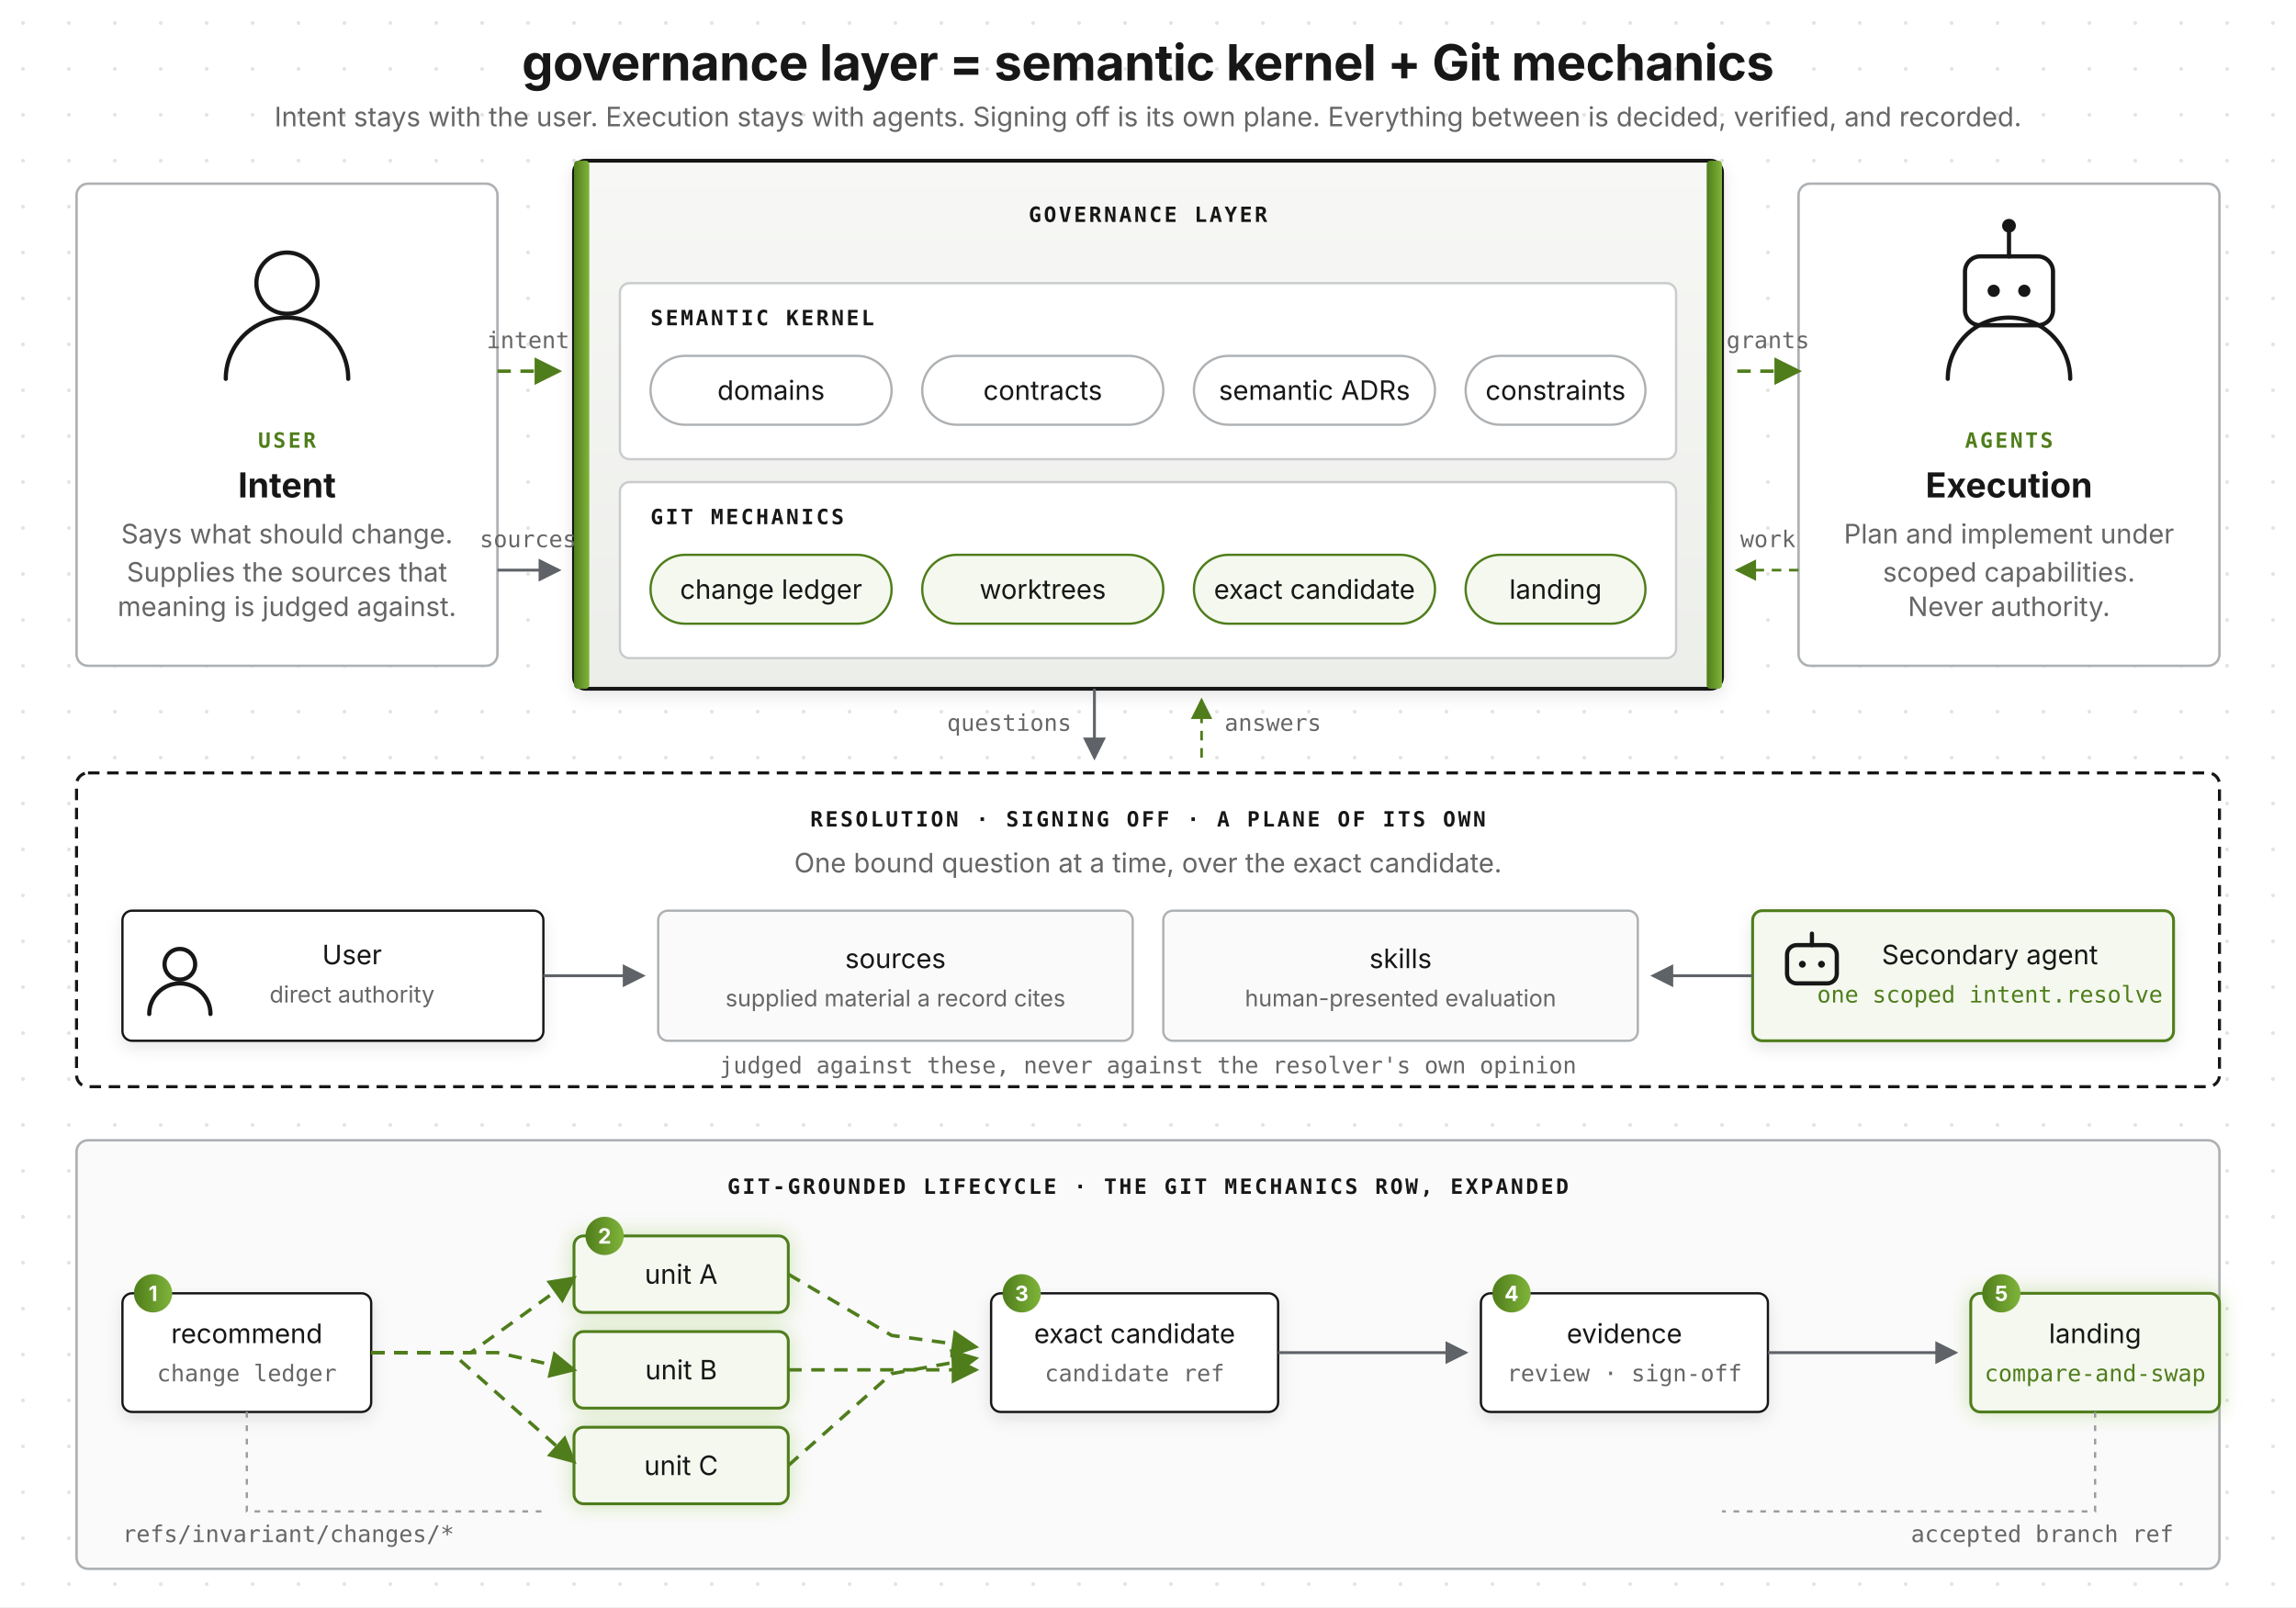
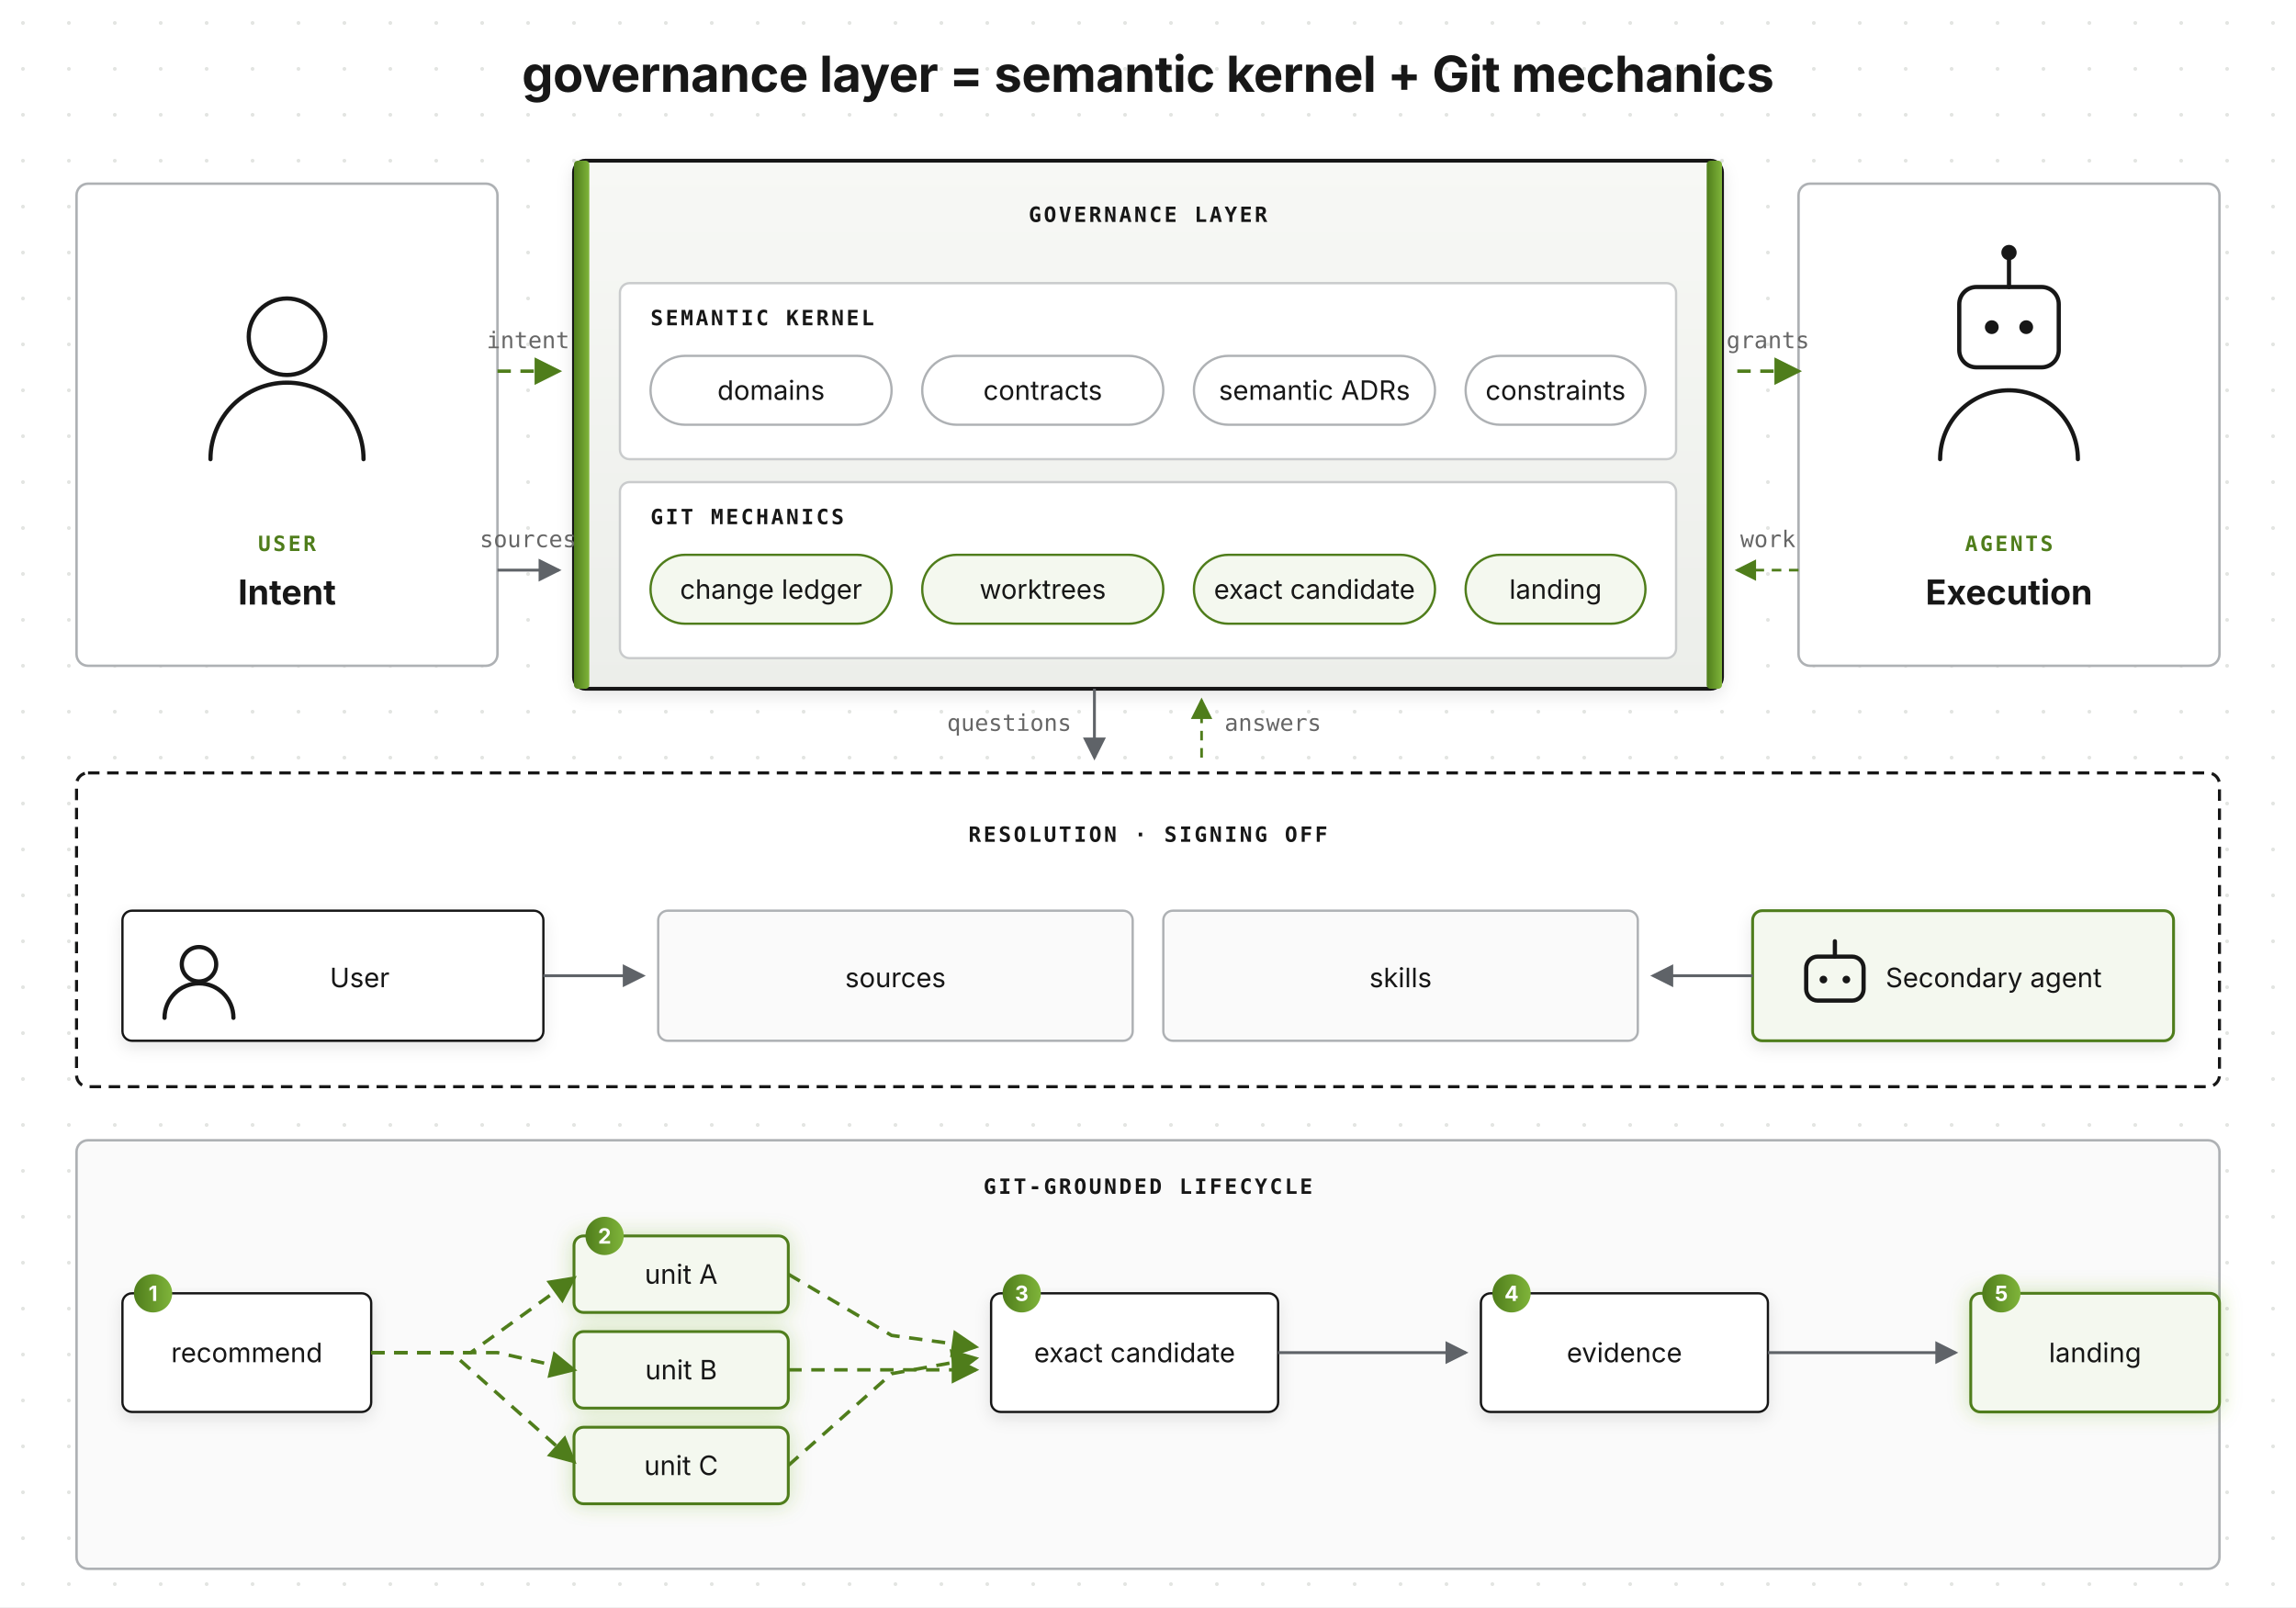
<svg xmlns="http://www.w3.org/2000/svg" width="1200" height="840" viewBox="0 0 1200 840" role="img" aria-labelledby="title desc">
  <defs>
    <pattern id="grid" width="24" height="24" patternUnits="userSpaceOnUse">
      <circle cx="12" cy="12" r="1" fill="#e3e5e2" />
    </pattern>
    <linearGradient id="kernel-fill" x1="0" y1="0" x2="0" y2="1">
      <stop offset="0" stop-color="#f7f8f5" />
      <stop offset="1" stop-color="#eceeea" />
    </linearGradient>
    <linearGradient id="accent" x1="0" y1="0" x2="1" y2="0">
      <stop offset="0" stop-color="#4f7d1b" />
      <stop offset="1" stop-color="#7fb43a" />
    </linearGradient>
    <filter id="shadow" x="-6%" y="-10%" width="112%" height="130%">
      <feDropShadow dx="0" dy="3" stdDeviation="4" flood-color="#171717" flood-opacity="0.10" />
    </filter>
    <filter id="glow" x="-20%" y="-30%" width="140%" height="160%">
      <feDropShadow dx="0" dy="0" stdDeviation="5" flood-color="#7fb43a" flood-opacity="0.35" />
    </filter>
    <marker id="arrow" markerWidth="8" markerHeight="8" refX="7" refY="4" orient="auto">
      <path d="M0 0L8 4L0 8Z" fill="#5f6368" />
    </marker>
    <marker id="green-arrow" markerWidth="8" markerHeight="8" refX="7" refY="4" orient="auto">
      <path d="M0 0L8 4L0 8Z" fill="#4f7d1b" />
    </marker>
    <style>
      .sans{font-family:Inter,ui-sans-serif,system-ui,-apple-system,BlinkMacSystemFont,"Segoe UI",sans-serif}
      .mono{font-family:ui-monospace,SFMono-Regular,Menlo,Consolas,monospace}
      .ink{fill:#171717}.muted{fill:#666}.green{fill:#4f7d1b}.white{fill:#fff}
      .eyebrow{font-size:11px;font-weight:750;letter-spacing:1.25px}
      .hero{font-size:26px;font-weight:700;letter-spacing:-0.2px}.title{font-size:18px;font-weight:680}
      .body{font-size:14px}.small{font-size:12px}.badge{font-size:11px;font-weight:750}
      .card{fill:#fff;stroke:#aeb1b4;stroke-width:1.3}
      .kernel{fill:url(#kernel-fill);stroke:#171717;stroke-width:2}
      .row{fill:#fff;stroke:#c9cbcc;stroke-width:1.2}
      .lane{fill:#fafafa;stroke:#aeb1b4;stroke-width:1.3}
      .plane{fill:#fff;stroke:#171717;stroke-width:1.6;stroke-dasharray:6 4}
      .node{fill:#fff;stroke:#171717;stroke-width:1.2}
      .node-green{fill:#f4f8ef;stroke:#4f7d1b;stroke-width:1.5}
      .ground-box{fill:#fafafa;stroke:#aeb1b4;stroke-width:1.2}
      .pill{fill:#fff;stroke:#aeb1b4;stroke-width:1.2}
      .pill-green{fill:#f4f8ef;stroke:#4f7d1b;stroke-width:1.2}
      .icon{fill:none;stroke:#171717;stroke-width:2.2;stroke-linecap:round;stroke-linejoin:round}
      .icon-fill{fill:#171717}
      .arrow{fill:none;stroke:#5f6368;stroke-width:1.5;marker-end:url(#arrow)}
      .green-arrow{fill:none;stroke:#4f7d1b;stroke-width:1.8;marker-end:url(#green-arrow)}
      .return{fill:none;stroke:#4f7d1b;stroke-width:1.4;stroke-dasharray:5 4;marker-end:url(#green-arrow)}
      .ground{fill:none;stroke:#9a9da0;stroke-width:1.2;stroke-dasharray:3 4}
      .flow{stroke-dasharray:7 5;animation:flow 1.6s linear infinite}
      @keyframes flow{to{stroke-dashoffset:-24}}
      @media (prefers-reduced-motion: reduce){.flow{animation:none;stroke-dasharray:none}}
    </style>
  </defs>
  <rect width="1200" height="840" fill="#fff" />
  <rect width="1200" height="840" fill="url(#grid)" />
  <g class="sans">
-     <text x="600" y="42" text-anchor="middle" class="ink hero">governance layer  =  semantic kernel  +  Git mechanics</text>
-     <text x="600" y="66" text-anchor="middle" class="muted body">Intent stays with the user. Execution stays with agents. Signing off is its own plane. Everything between is decided, verified, and recorded.</text>
+     <text x="600" y="48" text-anchor="middle" class="ink hero">governance layer  =  semantic kernel  +  Git mechanics</text>
    <rect x="40" y="96" width="220" height="252" rx="6" class="card" />
-     <circle cx="150" cy="148" r="16" class="icon" />
-     <path d="M118 198a32 32 0 0 1 64 0" class="icon" />
-     <text x="150" y="234" text-anchor="middle" class="mono green eyebrow">USER</text>
-     <text x="150" y="260" text-anchor="middle" class="ink title">Intent</text>
-     <text x="150" y="284" text-anchor="middle" class="muted body">Says what should change.</text>
-     <text x="150" y="304" text-anchor="middle" class="muted body">Supplies the sources that</text>
-     <text x="150" y="322" text-anchor="middle" class="muted body">meaning is judged against.</text>
+     <circle cx="150" cy="176" r="20" class="icon" />
+     <path d="M110 240a40 40 0 0 1 80 0" class="icon" />
+     <text x="150" y="288" text-anchor="middle" class="mono green eyebrow">USER</text>
+     <text x="150" y="316" text-anchor="middle" class="ink title">Intent</text>
    <rect x="940" y="96" width="220" height="252" rx="6" class="card" />
-     <rect x="1027" y="134" width="46" height="36" rx="8" class="icon" />
-     <circle cx="1042" cy="152" r="3.2" class="icon-fill" />
-     <circle cx="1058" cy="152" r="3.2" class="icon-fill" />
-     <path d="M1050 134V122" class="icon" />
-     <circle cx="1050" cy="118" r="3.6" class="icon-fill" />
-     <path d="M1018 198a32 32 0 0 1 64 0" class="icon" />
-     <text x="1050" y="234" text-anchor="middle" class="mono green eyebrow">AGENTS</text>
-     <text x="1050" y="260" text-anchor="middle" class="ink title">Execution</text>
-     <text x="1050" y="284" text-anchor="middle" class="muted body">Plan and implement under</text>
-     <text x="1050" y="304" text-anchor="middle" class="muted body">scoped capabilities.</text>
-     <text x="1050" y="322" text-anchor="middle" class="muted body">Never authority.</text>
+     <rect x="1024" y="150" width="52" height="42" rx="9" class="icon" />
+     <circle cx="1041" cy="171" r="3.6" class="icon-fill" />
+     <circle cx="1059" cy="171" r="3.6" class="icon-fill" />
+     <path d="M1050 150V136" class="icon" />
+     <circle cx="1050" cy="132" r="4" class="icon-fill" />
+     <path d="M1014 240a36 36 0 0 1 72 0" class="icon" />
+     <text x="1050" y="288" text-anchor="middle" class="mono green eyebrow">AGENTS</text>
+     <text x="1050" y="316" text-anchor="middle" class="ink title">Execution</text>
    <g filter="url(#shadow)">
      <rect x="300" y="84" width="600" height="276" rx="6" class="kernel" />
    </g>
    <rect x="300" y="84" width="8" height="276" rx="2" fill="url(#accent)" />
    <rect x="892" y="84" width="8" height="276" rx="2" fill="url(#accent)" />
    <text x="600" y="116" text-anchor="middle" class="mono ink eyebrow">GOVERNANCE LAYER</text>
    <rect x="324" y="148" width="552" height="92" rx="5" class="row" />
    <text x="340" y="170" class="mono ink eyebrow">SEMANTIC KERNEL</text>
    <rect x="340" y="186" width="126" height="36" rx="18" class="pill" />
    <rect x="482" y="186" width="126" height="36" rx="18" class="pill" />
    <rect x="624" y="186" width="126" height="36" rx="18" class="pill" />
    <rect x="766" y="186" width="94" height="36" rx="18" class="pill" />
    <text x="403" y="209" text-anchor="middle" class="ink body">domains</text>
    <text x="545" y="209" text-anchor="middle" class="ink body">contracts</text>
    <text x="687" y="209" text-anchor="middle" class="ink body">semantic ADRs</text>
    <text x="813" y="209" text-anchor="middle" class="ink body">constraints</text>
    <rect x="324" y="252" width="552" height="92" rx="5" class="row" />
    <text x="340" y="274" class="mono ink eyebrow">GIT MECHANICS</text>
    <rect x="340" y="290" width="126" height="36" rx="18" class="pill-green" />
    <rect x="482" y="290" width="126" height="36" rx="18" class="pill-green" />
    <rect x="624" y="290" width="126" height="36" rx="18" class="pill-green" />
    <rect x="766" y="290" width="94" height="36" rx="18" class="pill-green" />
    <text x="403" y="313" text-anchor="middle" class="ink body">change ledger</text>
    <text x="545" y="313" text-anchor="middle" class="ink body">worktrees</text>
    <text x="687" y="313" text-anchor="middle" class="ink body">exact candidate</text>
    <text x="813" y="313" text-anchor="middle" class="ink body">landing</text>
    <path d="M260 194H292" class="green-arrow flow" />
    <text x="276" y="182" text-anchor="middle" class="mono muted small">intent</text>
    <path d="M260 298H292" class="arrow" />
    <text x="276" y="286" text-anchor="middle" class="mono muted small">sources</text>
    <path d="M908 194H940" class="green-arrow flow" />
    <text x="924" y="182" text-anchor="middle" class="mono muted small">grants</text>
    <path d="M940 298H908" class="return" />
    <text x="924" y="286" text-anchor="middle" class="mono muted small">work</text>
    <path d="M572 360V396" class="arrow" />
    <text x="560" y="382" text-anchor="end" class="mono muted small">questions</text>
    <path d="M628 396V366" class="return" />
    <text x="640" y="382" class="mono muted small">answers</text>
    <rect x="40" y="404" width="1120" height="164" rx="6" class="plane" />
-     <text x="600" y="432" text-anchor="middle" class="mono ink eyebrow">RESOLUTION · SIGNING OFF · A PLANE OF ITS OWN</text>
-     <text x="600" y="456" text-anchor="middle" class="muted body">One bound question at a time, over the exact candidate.</text>
+     <text x="600" y="440" text-anchor="middle" class="mono ink eyebrow">RESOLUTION · SIGNING OFF</text>
    <g filter="url(#shadow)">
      <rect x="64" y="476" width="220" height="68" rx="5" class="node" />
    </g>
-     <circle cx="94" cy="504" r="8" class="icon" />
-     <path d="M78 530a16 16 0 0 1 32 0" class="icon" />
-     <text x="184" y="504" text-anchor="middle" class="ink body">User</text>
-     <text x="184" y="524" text-anchor="middle" class="muted small">direct authority</text>
+     <circle cx="104" cy="504" r="9" class="icon" />
+     <path d="M86 532a18 18 0 0 1 36 0" class="icon" />
+     <text x="188" y="516" text-anchor="middle" class="ink body">User</text>
    <g filter="url(#shadow)">
      <rect x="916" y="476" width="220" height="68" rx="5" class="node-green" />
    </g>
-     <rect x="934" y="494" width="26" height="20" rx="5" class="icon" />
-     <circle cx="942" cy="504" r="1.8" class="icon-fill" />
-     <circle cx="952" cy="504" r="1.8" class="icon-fill" />
-     <path d="M947 494V488" class="icon" />
-     <text x="1040" y="504" text-anchor="middle" class="ink body">Secondary agent</text>
-     <text x="1040" y="524" text-anchor="middle" class="mono green small">one scoped intent.resolve</text>
+     <rect x="944" y="500" width="30" height="23" rx="6" class="icon" />
+     <circle cx="953" cy="512" r="2" class="icon-fill" />
+     <circle cx="965" cy="512" r="2" class="icon-fill" />
+     <path d="M959 500V492" class="icon" />
+     <text x="1042" y="516" text-anchor="middle" class="ink body">Secondary agent</text>
    <rect x="344" y="476" width="248" height="68" rx="5" class="ground-box" />
-     <text x="468" y="506" text-anchor="middle" class="ink body">sources</text>
-     <text x="468" y="526" text-anchor="middle" class="muted small">supplied material a record cites</text>
+     <text x="468" y="516" text-anchor="middle" class="ink body">sources</text>
    <rect x="608" y="476" width="248" height="68" rx="5" class="ground-box" />
-     <text x="732" y="506" text-anchor="middle" class="ink body">skills</text>
-     <text x="732" y="526" text-anchor="middle" class="muted small">human-presented evaluation</text>
+     <text x="732" y="516" text-anchor="middle" class="ink body">skills</text>
    <path d="M284 510H336" class="arrow" />
    <path d="M916 510H864" class="arrow" />
-     <text x="600" y="561" text-anchor="middle" class="mono muted small">judged against these, never against the resolver's own opinion</text>
    <rect x="40" y="596" width="1120" height="224" rx="6" class="lane" />
-     <text x="600" y="624" text-anchor="middle" class="mono ink eyebrow">GIT-GROUNDED LIFECYCLE · THE GIT MECHANICS ROW, EXPANDED</text>
+     <text x="600" y="624" text-anchor="middle" class="mono ink eyebrow">GIT-GROUNDED LIFECYCLE</text>
    <g filter="url(#shadow)">
      <rect x="64" y="676" width="130" height="62" rx="5" class="node" />
    </g>
    <circle cx="80" cy="676" r="10" fill="url(#accent)" />
    <text x="80" y="680" text-anchor="middle" class="white badge">1</text>
-     <text x="129" y="702" text-anchor="middle" class="ink body">recommend</text>
-     <text x="129" y="722" text-anchor="middle" class="mono muted small">change ledger</text>
+     <text x="129" y="712" text-anchor="middle" class="ink body">recommend</text>
    <g filter="url(#glow)">
      <rect x="300" y="646" width="112" height="40" rx="5" class="node-green" />
      <rect x="300" y="696" width="112" height="40" rx="5" class="node-green" />
      <rect x="300" y="746" width="112" height="40" rx="5" class="node-green" />
    </g>
    <circle cx="316" cy="646" r="10" fill="url(#accent)" />
    <text x="316" y="650" text-anchor="middle" class="white badge">2</text>
    <text x="356" y="671" text-anchor="middle" class="ink body">unit A</text>
    <text x="356" y="721" text-anchor="middle" class="ink body">unit B</text>
    <text x="356" y="771" text-anchor="middle" class="ink body">unit C</text>
    <g filter="url(#shadow)">
      <rect x="518" y="676" width="150" height="62" rx="5" class="node" />
    </g>
    <circle cx="534" cy="676" r="10" fill="url(#accent)" />
    <text x="534" y="680" text-anchor="middle" class="white badge">3</text>
-     <text x="593" y="702" text-anchor="middle" class="ink body">exact candidate</text>
-     <text x="593" y="722" text-anchor="middle" class="mono muted small">candidate ref</text>
+     <text x="593" y="712" text-anchor="middle" class="ink body">exact candidate</text>
    <g filter="url(#shadow)">
      <rect x="774" y="676" width="150" height="62" rx="5" class="node" />
    </g>
    <circle cx="790" cy="676" r="10" fill="url(#accent)" />
    <text x="790" y="680" text-anchor="middle" class="white badge">4</text>
-     <text x="849" y="702" text-anchor="middle" class="ink body">evidence</text>
-     <text x="849" y="722" text-anchor="middle" class="mono muted small">review · sign-off</text>
+     <text x="849" y="712" text-anchor="middle" class="ink body">evidence</text>
    <g filter="url(#glow)">
      <rect x="1030" y="676" width="130" height="62" rx="5" class="node-green" />
    </g>
    <circle cx="1046" cy="676" r="10" fill="url(#accent)" />
    <text x="1046" y="680" text-anchor="middle" class="white badge">5</text>
-     <text x="1095" y="702" text-anchor="middle" class="ink body">landing</text>
-     <text x="1095" y="722" text-anchor="middle" class="mono green small">compare-and-swap</text>
+     <text x="1095" y="712" text-anchor="middle" class="ink body">landing</text>
    <path d="M194 707H246L300 668" class="green-arrow flow" />
    <path d="M194 707H260L300 716" class="green-arrow flow" />
    <path d="M194 707H236L300 764" class="green-arrow flow" />
    <path d="M412 666L466 698L510 704" class="green-arrow flow" />
    <path d="M412 716H510" class="green-arrow flow" />
    <path d="M412 766L466 718L510 710" class="green-arrow flow" />
    <path d="M668 707H766" class="arrow" />
    <path d="M924 707H1022" class="arrow" />
-     <path d="M129 738V790H286" class="ground" />
-     <text x="64" y="806" class="mono muted small">refs/invariant/changes/*</text>
-     <path d="M1095 738V790H900" class="ground" />
-     <text x="1136" y="806" text-anchor="end" class="mono muted small">accepted branch ref</text>
  </g>
</svg>
